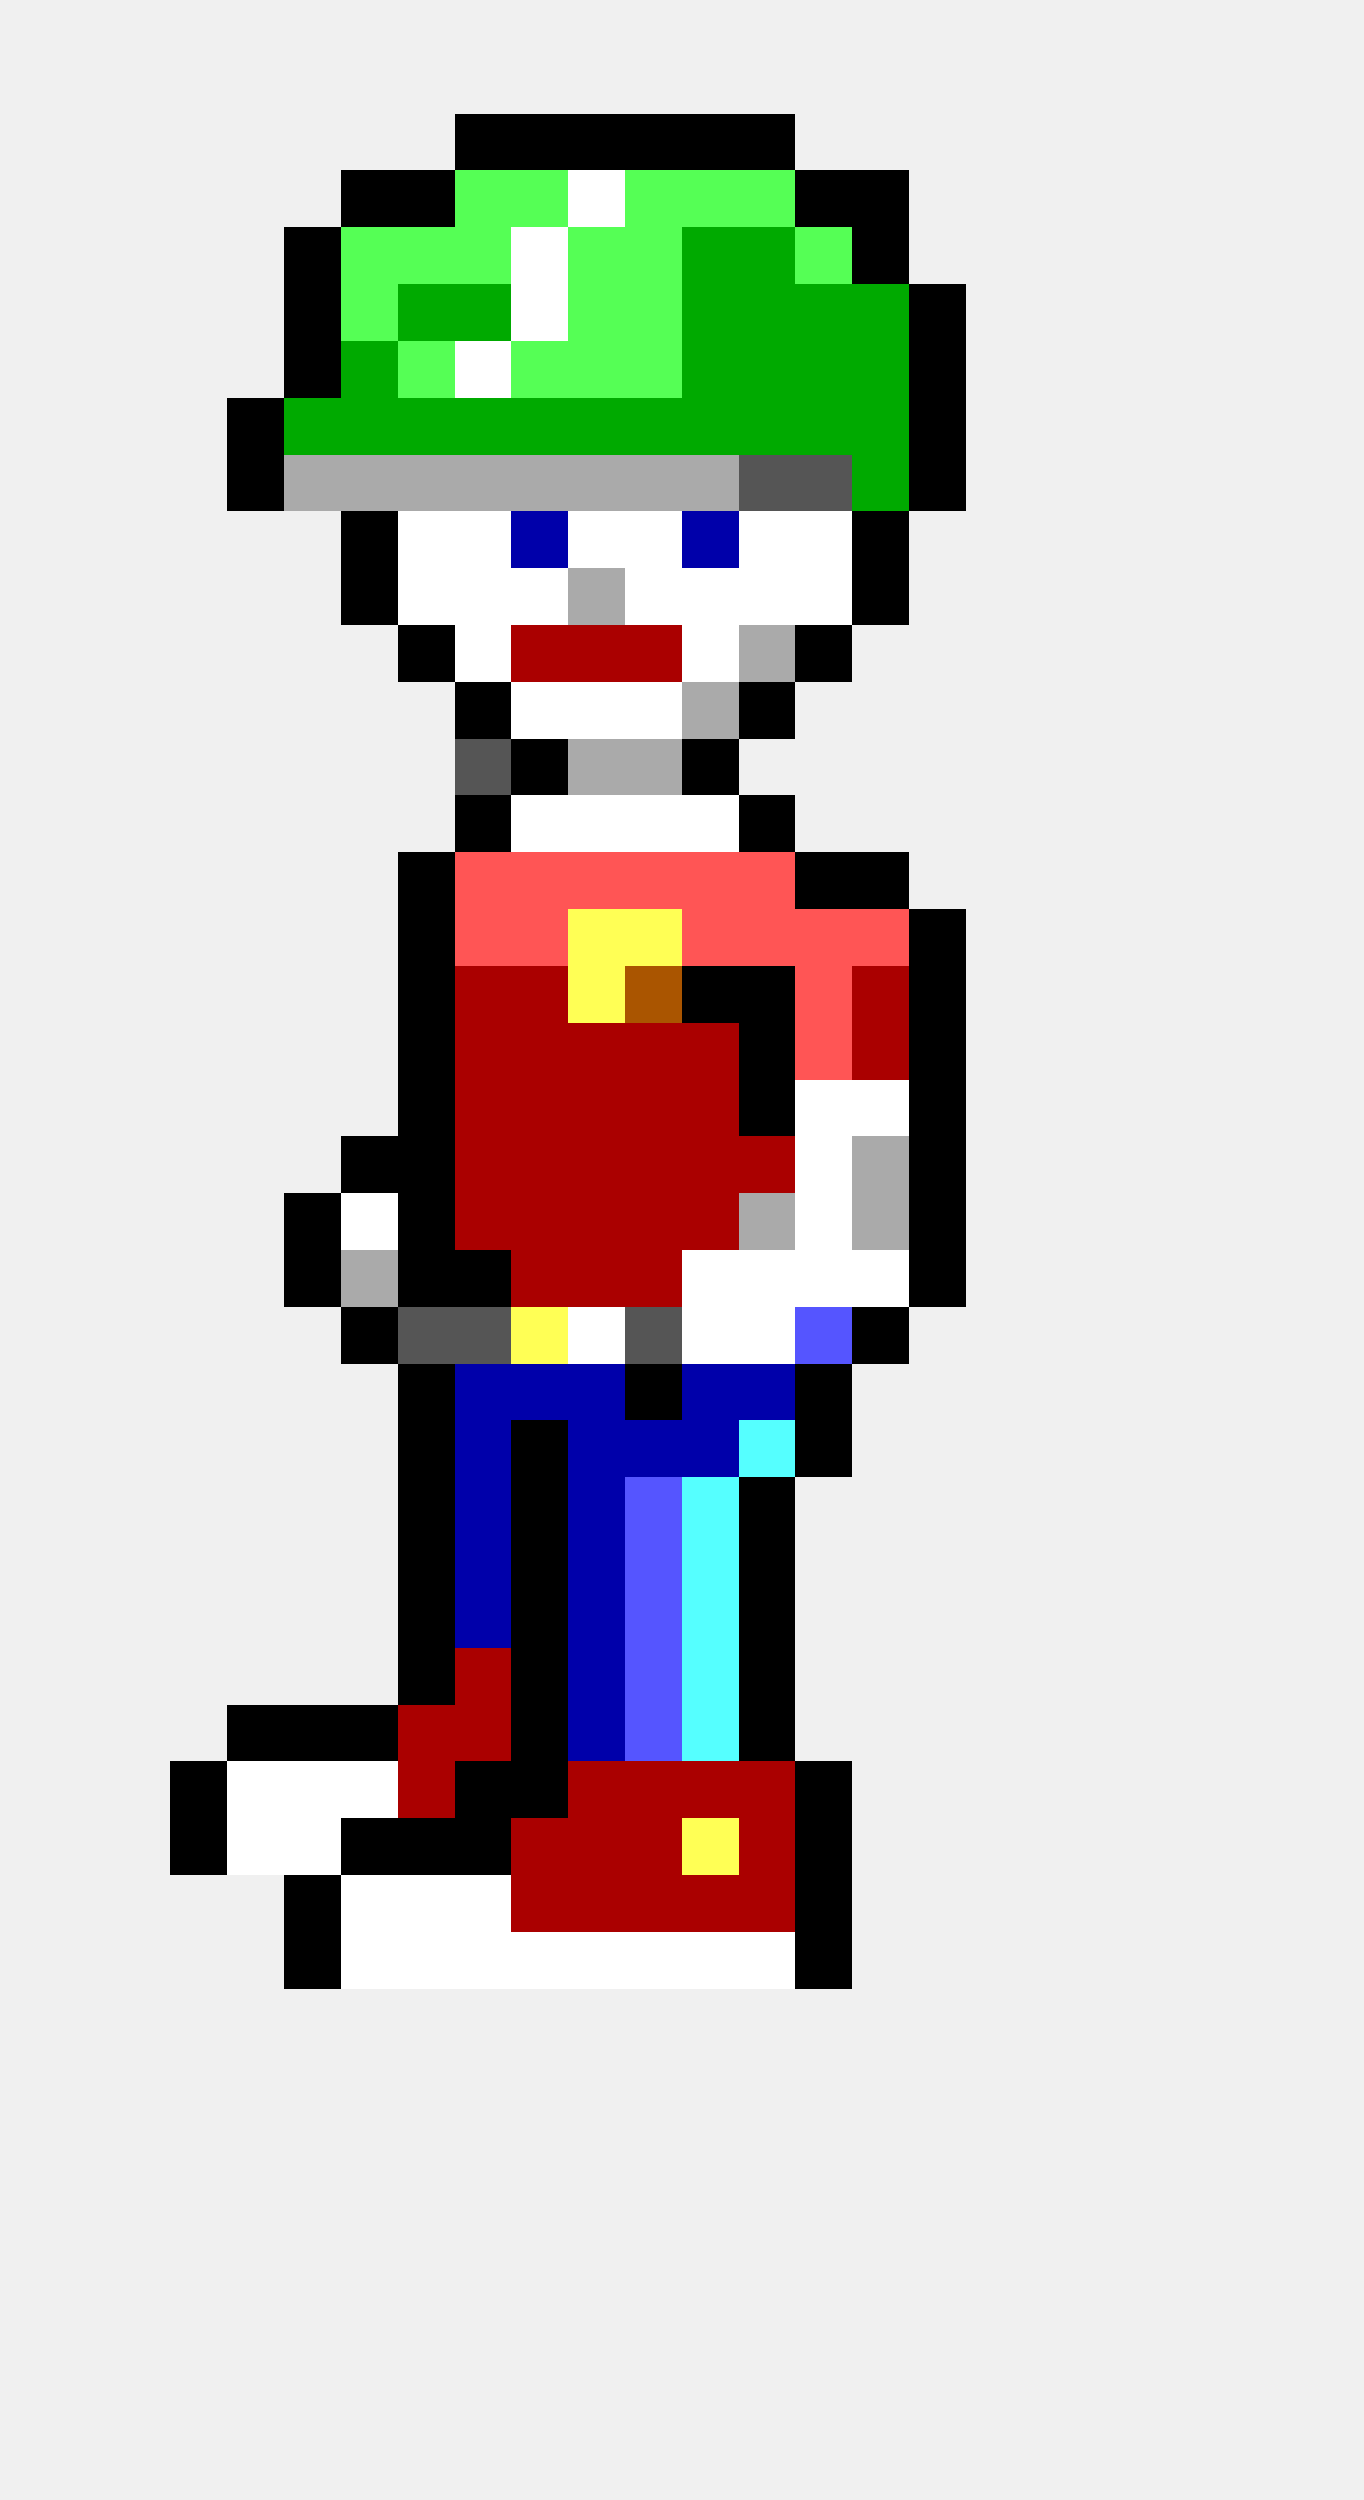
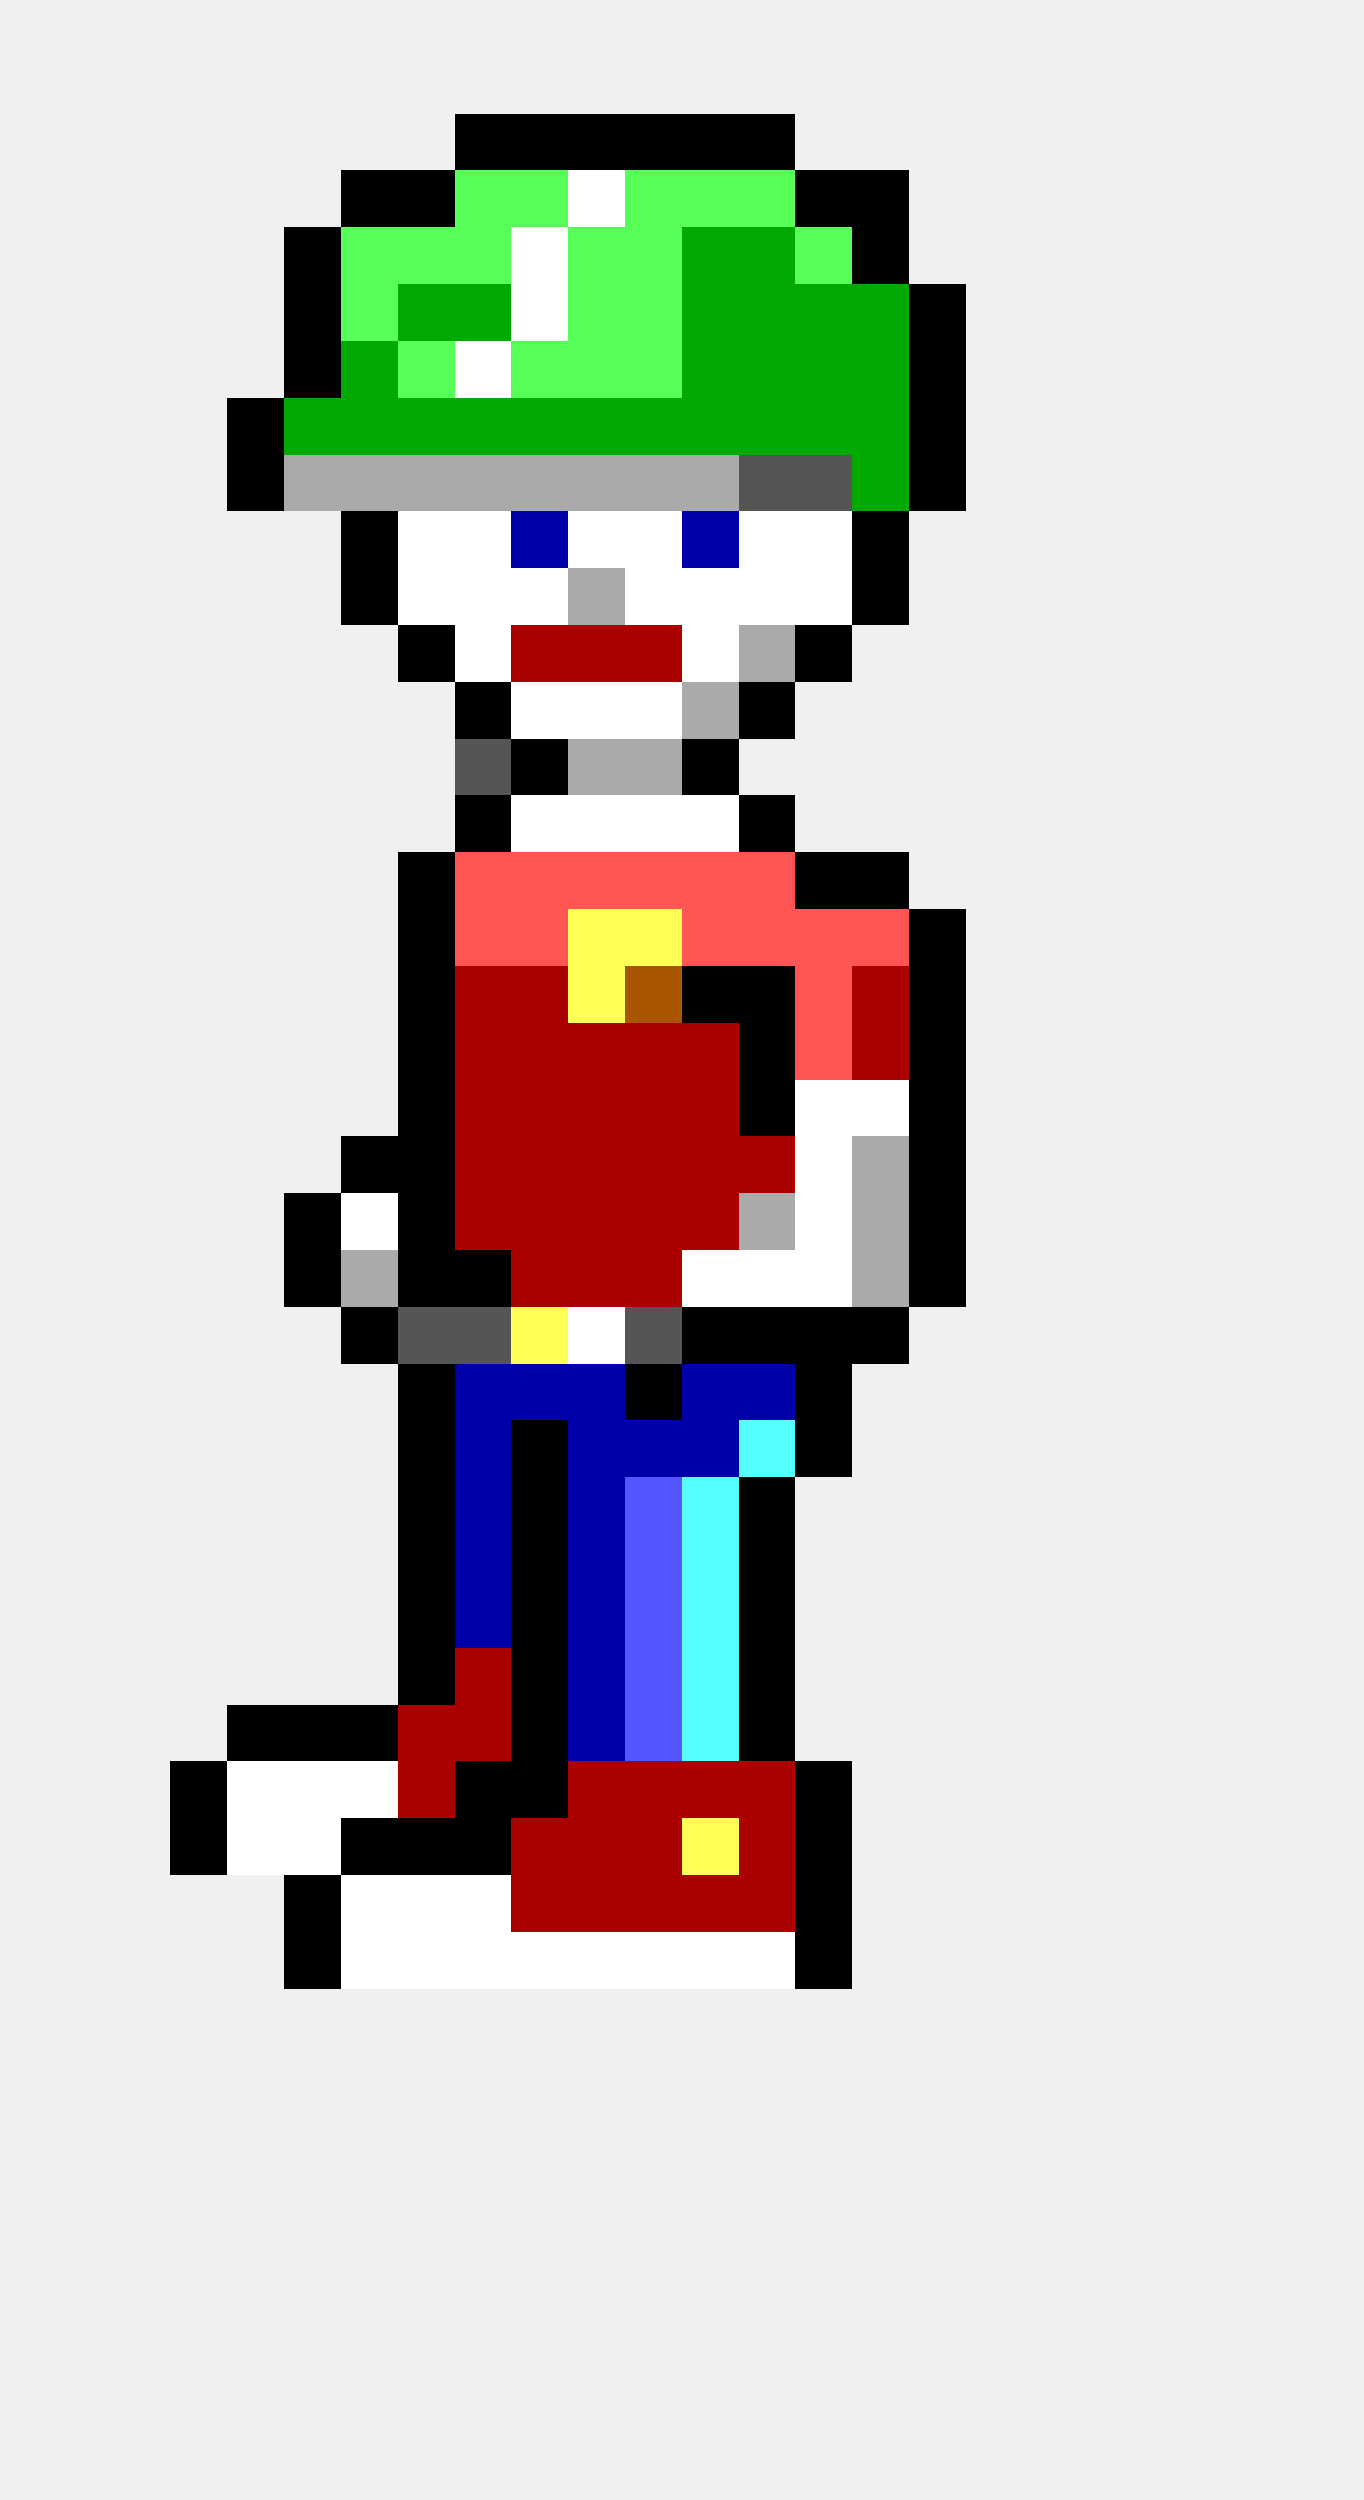
<svg xmlns="http://www.w3.org/2000/svg" width="24" height="44" viewBox="0 0 24 44" shape-rendering="crispEdges">
  <rect x="8" y="2" width="1" height="1" fill="#000000" />
  <rect x="9" y="2" width="1" height="1" fill="#000000" />
  <rect x="10" y="2" width="1" height="1" fill="#000000" />
  <rect x="11" y="2" width="1" height="1" fill="#000000" />
  <rect x="12" y="2" width="1" height="1" fill="#000000" />
  <rect x="13" y="2" width="1" height="1" fill="#000000" />
  <rect x="6" y="3" width="1" height="1" fill="#000000" />
  <rect x="7" y="3" width="1" height="1" fill="#000000" />
  <rect x="8" y="3" width="1" height="1" fill="#55ff55" />
  <rect x="9" y="3" width="1" height="1" fill="#55ff55" />
  <rect x="10" y="3" width="1" height="1" fill="#ffffff" />
  <rect x="11" y="3" width="1" height="1" fill="#55ff55" />
  <rect x="12" y="3" width="1" height="1" fill="#55ff55" />
  <rect x="13" y="3" width="1" height="1" fill="#55ff55" />
  <rect x="14" y="3" width="1" height="1" fill="#000000" />
  <rect x="15" y="3" width="1" height="1" fill="#000000" />
  <rect x="5" y="4" width="1" height="1" fill="#000000" />
  <rect x="6" y="4" width="1" height="1" fill="#55ff55" />
  <rect x="7" y="4" width="1" height="1" fill="#55ff55" />
  <rect x="8" y="4" width="1" height="1" fill="#55ff55" />
  <rect x="9" y="4" width="1" height="1" fill="#ffffff" />
  <rect x="10" y="4" width="1" height="1" fill="#55ff55" />
  <rect x="11" y="4" width="1" height="1" fill="#55ff55" />
  <rect x="12" y="4" width="1" height="1" fill="#00aa00" />
  <rect x="13" y="4" width="1" height="1" fill="#00aa00" />
  <rect x="14" y="4" width="1" height="1" fill="#55ff55" />
  <rect x="15" y="4" width="1" height="1" fill="#000000" />
  <rect x="5" y="5" width="1" height="1" fill="#000000" />
  <rect x="6" y="5" width="1" height="1" fill="#55ff55" />
  <rect x="7" y="5" width="1" height="1" fill="#00aa00" />
  <rect x="8" y="5" width="1" height="1" fill="#00aa00" />
  <rect x="9" y="5" width="1" height="1" fill="#ffffff" />
  <rect x="10" y="5" width="1" height="1" fill="#55ff55" />
  <rect x="11" y="5" width="1" height="1" fill="#55ff55" />
  <rect x="12" y="5" width="1" height="1" fill="#00aa00" />
  <rect x="13" y="5" width="1" height="1" fill="#00aa00" />
  <rect x="14" y="5" width="1" height="1" fill="#00aa00" />
  <rect x="15" y="5" width="1" height="1" fill="#00aa00" />
  <rect x="16" y="5" width="1" height="1" fill="#000000" />
  <rect x="5" y="6" width="1" height="1" fill="#000000" />
  <rect x="6" y="6" width="1" height="1" fill="#00aa00" />
  <rect x="7" y="6" width="1" height="1" fill="#55ff55" />
  <rect x="8" y="6" width="1" height="1" fill="#ffffff" />
  <rect x="9" y="6" width="1" height="1" fill="#55ff55" />
  <rect x="10" y="6" width="1" height="1" fill="#55ff55" />
  <rect x="11" y="6" width="1" height="1" fill="#55ff55" />
  <rect x="12" y="6" width="1" height="1" fill="#00aa00" />
  <rect x="13" y="6" width="1" height="1" fill="#00aa00" />
  <rect x="14" y="6" width="1" height="1" fill="#00aa00" />
  <rect x="15" y="6" width="1" height="1" fill="#00aa00" />
  <rect x="16" y="6" width="1" height="1" fill="#000000" />
  <rect x="4" y="7" width="1" height="1" fill="#000000" />
  <rect x="5" y="7" width="1" height="1" fill="#00aa00" />
  <rect x="6" y="7" width="1" height="1" fill="#00aa00" />
  <rect x="7" y="7" width="1" height="1" fill="#00aa00" />
  <rect x="8" y="7" width="1" height="1" fill="#00aa00" />
  <rect x="9" y="7" width="1" height="1" fill="#00aa00" />
  <rect x="10" y="7" width="1" height="1" fill="#00aa00" />
  <rect x="11" y="7" width="1" height="1" fill="#00aa00" />
  <rect x="12" y="7" width="1" height="1" fill="#00aa00" />
  <rect x="13" y="7" width="1" height="1" fill="#00aa00" />
  <rect x="14" y="7" width="1" height="1" fill="#00aa00" />
  <rect x="15" y="7" width="1" height="1" fill="#00aa00" />
  <rect x="16" y="7" width="1" height="1" fill="#000000" />
  <rect x="4" y="8" width="1" height="1" fill="#000000" />
  <rect x="5" y="8" width="1" height="1" fill="#aaaaaa" />
  <rect x="6" y="8" width="1" height="1" fill="#aaaaaa" />
  <rect x="7" y="8" width="1" height="1" fill="#aaaaaa" />
  <rect x="8" y="8" width="1" height="1" fill="#aaaaaa" />
  <rect x="9" y="8" width="1" height="1" fill="#aaaaaa" />
  <rect x="10" y="8" width="1" height="1" fill="#aaaaaa" />
  <rect x="11" y="8" width="1" height="1" fill="#aaaaaa" />
  <rect x="12" y="8" width="1" height="1" fill="#aaaaaa" />
  <rect x="13" y="8" width="1" height="1" fill="#555555" />
  <rect x="14" y="8" width="1" height="1" fill="#555555" />
  <rect x="15" y="8" width="1" height="1" fill="#00aa00" />
  <rect x="16" y="8" width="1" height="1" fill="#000000" />
  <rect x="6" y="9" width="1" height="1" fill="#000000" />
  <rect x="7" y="9" width="1" height="1" fill="#ffffff" />
  <rect x="8" y="9" width="1" height="1" fill="#ffffff" />
  <rect x="9" y="9" width="1" height="1" fill="#0000aa" />
  <rect x="10" y="9" width="1" height="1" fill="#ffffff" />
  <rect x="11" y="9" width="1" height="1" fill="#ffffff" />
  <rect x="12" y="9" width="1" height="1" fill="#0000aa" />
  <rect x="13" y="9" width="1" height="1" fill="#ffffff" />
  <rect x="14" y="9" width="1" height="1" fill="#ffffff" />
  <rect x="15" y="9" width="1" height="1" fill="#000000" />
  <rect x="6" y="10" width="1" height="1" fill="#000000" />
  <rect x="7" y="10" width="1" height="1" fill="#ffffff" />
  <rect x="8" y="10" width="1" height="1" fill="#ffffff" />
  <rect x="9" y="10" width="1" height="1" fill="#ffffff" />
  <rect x="10" y="10" width="1" height="1" fill="#aaaaaa" />
  <rect x="11" y="10" width="1" height="1" fill="#ffffff" />
  <rect x="12" y="10" width="1" height="1" fill="#ffffff" />
  <rect x="13" y="10" width="1" height="1" fill="#ffffff" />
  <rect x="14" y="10" width="1" height="1" fill="#ffffff" />
  <rect x="15" y="10" width="1" height="1" fill="#000000" />
  <rect x="7" y="11" width="1" height="1" fill="#000000" />
  <rect x="8" y="11" width="1" height="1" fill="#ffffff" />
  <rect x="9" y="11" width="1" height="1" fill="#aa0000" />
  <rect x="10" y="11" width="1" height="1" fill="#aa0000" />
  <rect x="11" y="11" width="1" height="1" fill="#aa0000" />
  <rect x="12" y="11" width="1" height="1" fill="#ffffff" />
  <rect x="13" y="11" width="1" height="1" fill="#aaaaaa" />
  <rect x="14" y="11" width="1" height="1" fill="#000000" />
  <rect x="8" y="12" width="1" height="1" fill="#000000" />
  <rect x="9" y="12" width="1" height="1" fill="#ffffff" />
  <rect x="10" y="12" width="1" height="1" fill="#ffffff" />
  <rect x="11" y="12" width="1" height="1" fill="#ffffff" />
  <rect x="12" y="12" width="1" height="1" fill="#aaaaaa" />
  <rect x="13" y="12" width="1" height="1" fill="#000000" />
  <rect x="8" y="13" width="1" height="1" fill="#555555" />
  <rect x="9" y="13" width="1" height="1" fill="#000000" />
  <rect x="10" y="13" width="1" height="1" fill="#aaaaaa" />
  <rect x="11" y="13" width="1" height="1" fill="#aaaaaa" />
  <rect x="12" y="13" width="1" height="1" fill="#000000" />
  <rect x="8" y="14" width="1" height="1" fill="#000000" />
  <rect x="9" y="14" width="1" height="1" fill="#ffffff" />
  <rect x="10" y="14" width="1" height="1" fill="#ffffff" />
  <rect x="11" y="14" width="1" height="1" fill="#ffffff" />
  <rect x="12" y="14" width="1" height="1" fill="#ffffff" />
  <rect x="13" y="14" width="1" height="1" fill="#000000" />
  <rect x="7" y="15" width="1" height="1" fill="#000000" />
  <rect x="8" y="15" width="1" height="1" fill="#ff5555" />
  <rect x="9" y="15" width="1" height="1" fill="#ff5555" />
  <rect x="10" y="15" width="1" height="1" fill="#ff5555" />
  <rect x="11" y="15" width="1" height="1" fill="#ff5555" />
  <rect x="12" y="15" width="1" height="1" fill="#ff5555" />
  <rect x="13" y="15" width="1" height="1" fill="#ff5555" />
  <rect x="14" y="15" width="1" height="1" fill="#000000" />
  <rect x="15" y="15" width="1" height="1" fill="#000000" />
  <rect x="7" y="16" width="1" height="1" fill="#000000" />
  <rect x="8" y="16" width="1" height="1" fill="#ff5555" />
  <rect x="9" y="16" width="1" height="1" fill="#ff5555" />
  <rect x="10" y="16" width="1" height="1" fill="#ffff55" />
  <rect x="11" y="16" width="1" height="1" fill="#ffff55" />
  <rect x="12" y="16" width="1" height="1" fill="#ff5555" />
  <rect x="13" y="16" width="1" height="1" fill="#ff5555" />
  <rect x="14" y="16" width="1" height="1" fill="#ff5555" />
  <rect x="15" y="16" width="1" height="1" fill="#ff5555" />
  <rect x="16" y="16" width="1" height="1" fill="#000000" />
  <rect x="7" y="17" width="1" height="1" fill="#000000" />
  <rect x="8" y="17" width="1" height="1" fill="#aa0000" />
  <rect x="9" y="17" width="1" height="1" fill="#aa0000" />
  <rect x="10" y="17" width="1" height="1" fill="#ffff55" />
  <rect x="11" y="17" width="1" height="1" fill="#aa5500" />
  <rect x="12" y="17" width="1" height="1" fill="#000000" />
  <rect x="13" y="17" width="1" height="1" fill="#000000" />
  <rect x="14" y="17" width="1" height="1" fill="#ff5555" />
  <rect x="15" y="17" width="1" height="1" fill="#aa0000" />
  <rect x="16" y="17" width="1" height="1" fill="#000000" />
  <rect x="7" y="18" width="1" height="1" fill="#000000" />
  <rect x="8" y="18" width="1" height="1" fill="#aa0000" />
  <rect x="9" y="18" width="1" height="1" fill="#aa0000" />
  <rect x="10" y="18" width="1" height="1" fill="#aa0000" />
  <rect x="11" y="18" width="1" height="1" fill="#aa0000" />
  <rect x="12" y="18" width="1" height="1" fill="#aa0000" />
  <rect x="13" y="18" width="1" height="1" fill="#000000" />
  <rect x="14" y="18" width="1" height="1" fill="#ff5555" />
  <rect x="15" y="18" width="1" height="1" fill="#aa0000" />
  <rect x="16" y="18" width="1" height="1" fill="#000000" />
  <rect x="7" y="19" width="1" height="1" fill="#000000" />
  <rect x="8" y="19" width="1" height="1" fill="#aa0000" />
  <rect x="9" y="19" width="1" height="1" fill="#aa0000" />
  <rect x="10" y="19" width="1" height="1" fill="#aa0000" />
  <rect x="11" y="19" width="1" height="1" fill="#aa0000" />
  <rect x="12" y="19" width="1" height="1" fill="#aa0000" />
  <rect x="13" y="19" width="1" height="1" fill="#000000" />
  <rect x="14" y="19" width="1" height="1" fill="#ffffff" />
  <rect x="15" y="19" width="1" height="1" fill="#ffffff" />
  <rect x="16" y="19" width="1" height="1" fill="#000000" />
  <rect x="6" y="20" width="1" height="1" fill="#000000" />
  <rect x="7" y="20" width="1" height="1" fill="#000000" />
  <rect x="8" y="20" width="1" height="1" fill="#aa0000" />
  <rect x="9" y="20" width="1" height="1" fill="#aa0000" />
  <rect x="10" y="20" width="1" height="1" fill="#aa0000" />
  <rect x="11" y="20" width="1" height="1" fill="#aa0000" />
  <rect x="12" y="20" width="1" height="1" fill="#aa0000" />
  <rect x="13" y="20" width="1" height="1" fill="#aa0000" />
  <rect x="14" y="20" width="1" height="1" fill="#ffffff" />
  <rect x="15" y="20" width="1" height="1" fill="#aaaaaa" />
  <rect x="16" y="20" width="1" height="1" fill="#000000" />
  <rect x="5" y="21" width="1" height="1" fill="#000000" />
  <rect x="6" y="21" width="1" height="1" fill="#ffffff" />
  <rect x="7" y="21" width="1" height="1" fill="#000000" />
  <rect x="8" y="21" width="1" height="1" fill="#aa0000" />
  <rect x="9" y="21" width="1" height="1" fill="#aa0000" />
  <rect x="10" y="21" width="1" height="1" fill="#aa0000" />
  <rect x="11" y="21" width="1" height="1" fill="#aa0000" />
  <rect x="12" y="21" width="1" height="1" fill="#aa0000" />
  <rect x="13" y="21" width="1" height="1" fill="#aaaaaa" />
  <rect x="14" y="21" width="1" height="1" fill="#ffffff" />
  <rect x="15" y="21" width="1" height="1" fill="#aaaaaa" />
  <rect x="16" y="21" width="1" height="1" fill="#000000" />
  <rect x="5" y="22" width="1" height="1" fill="#000000" />
  <rect x="6" y="22" width="1" height="1" fill="#aaaaaa" />
  <rect x="7" y="22" width="1" height="1" fill="#000000" />
  <rect x="8" y="22" width="1" height="1" fill="#000000" />
  <rect x="9" y="22" width="1" height="1" fill="#aa0000" />
  <rect x="10" y="22" width="1" height="1" fill="#aa0000" />
  <rect x="11" y="22" width="1" height="1" fill="#aa0000" />
  <rect x="12" y="22" width="1" height="1" fill="#ffffff" />
  <rect x="13" y="22" width="1" height="1" fill="#ffffff" />
  <rect x="14" y="22" width="1" height="1" fill="#ffffff" />
-   <rect x="15" y="22" width="1" height="1" fill="#ffffff" />
+   <rect x="15" y="22" width="1" height="1" fill="#aaaaaa" />
  <rect x="16" y="22" width="1" height="1" fill="#000000" />
  <rect x="6" y="23" width="1" height="1" fill="#000000" />
  <rect x="7" y="23" width="1" height="1" fill="#555555" />
  <rect x="8" y="23" width="1" height="1" fill="#555555" />
  <rect x="9" y="23" width="1" height="1" fill="#ffff55" />
  <rect x="10" y="23" width="1" height="1" fill="#ffffff" />
  <rect x="11" y="23" width="1" height="1" fill="#555555" />
-   <rect x="12" y="23" width="1" height="1" fill="#ffffff" />
-   <rect x="13" y="23" width="1" height="1" fill="#ffffff" />
-   <rect x="14" y="23" width="1" height="1" fill="#5555ff" />
+   <rect x="12" y="23" width="1" height="1" fill="#000000" />
+   <rect x="13" y="23" width="1" height="1" fill="#000000" />
+   <rect x="14" y="23" width="1" height="1" fill="#000000" />
  <rect x="15" y="23" width="1" height="1" fill="#000000" />
  <rect x="7" y="24" width="1" height="1" fill="#000000" />
  <rect x="8" y="24" width="1" height="1" fill="#0000aa" />
  <rect x="9" y="24" width="1" height="1" fill="#0000aa" />
  <rect x="10" y="24" width="1" height="1" fill="#0000aa" />
  <rect x="11" y="24" width="1" height="1" fill="#000000" />
  <rect x="12" y="24" width="1" height="1" fill="#0000aa" />
  <rect x="13" y="24" width="1" height="1" fill="#0000aa" />
  <rect x="14" y="24" width="1" height="1" fill="#000000" />
  <rect x="7" y="25" width="1" height="1" fill="#000000" />
  <rect x="8" y="25" width="1" height="1" fill="#0000aa" />
  <rect x="9" y="25" width="1" height="1" fill="#000000" />
  <rect x="10" y="25" width="1" height="1" fill="#0000aa" />
  <rect x="11" y="25" width="1" height="1" fill="#0000aa" />
  <rect x="12" y="25" width="1" height="1" fill="#0000aa" />
  <rect x="13" y="25" width="1" height="1" fill="#55ffff" />
  <rect x="14" y="25" width="1" height="1" fill="#000000" />
  <rect x="7" y="26" width="1" height="1" fill="#000000" />
  <rect x="8" y="26" width="1" height="1" fill="#0000aa" />
  <rect x="9" y="26" width="1" height="1" fill="#000000" />
  <rect x="10" y="26" width="1" height="1" fill="#0000aa" />
  <rect x="11" y="26" width="1" height="1" fill="#5555ff" />
  <rect x="12" y="26" width="1" height="1" fill="#55ffff" />
  <rect x="13" y="26" width="1" height="1" fill="#000000" />
  <rect x="7" y="27" width="1" height="1" fill="#000000" />
  <rect x="8" y="27" width="1" height="1" fill="#0000aa" />
  <rect x="9" y="27" width="1" height="1" fill="#000000" />
  <rect x="10" y="27" width="1" height="1" fill="#0000aa" />
  <rect x="11" y="27" width="1" height="1" fill="#5555ff" />
  <rect x="12" y="27" width="1" height="1" fill="#55ffff" />
  <rect x="13" y="27" width="1" height="1" fill="#000000" />
  <rect x="7" y="28" width="1" height="1" fill="#000000" />
  <rect x="8" y="28" width="1" height="1" fill="#0000aa" />
  <rect x="9" y="28" width="1" height="1" fill="#000000" />
  <rect x="10" y="28" width="1" height="1" fill="#0000aa" />
  <rect x="11" y="28" width="1" height="1" fill="#5555ff" />
  <rect x="12" y="28" width="1" height="1" fill="#55ffff" />
  <rect x="13" y="28" width="1" height="1" fill="#000000" />
  <rect x="7" y="29" width="1" height="1" fill="#000000" />
  <rect x="8" y="29" width="1" height="1" fill="#aa0000" />
  <rect x="9" y="29" width="1" height="1" fill="#000000" />
  <rect x="10" y="29" width="1" height="1" fill="#0000aa" />
  <rect x="11" y="29" width="1" height="1" fill="#5555ff" />
  <rect x="12" y="29" width="1" height="1" fill="#55ffff" />
  <rect x="13" y="29" width="1" height="1" fill="#000000" />
  <rect x="4" y="30" width="1" height="1" fill="#000000" />
  <rect x="5" y="30" width="1" height="1" fill="#000000" />
  <rect x="6" y="30" width="1" height="1" fill="#000000" />
  <rect x="7" y="30" width="1" height="1" fill="#aa0000" />
  <rect x="8" y="30" width="1" height="1" fill="#aa0000" />
  <rect x="9" y="30" width="1" height="1" fill="#000000" />
  <rect x="10" y="30" width="1" height="1" fill="#0000aa" />
  <rect x="11" y="30" width="1" height="1" fill="#5555ff" />
  <rect x="12" y="30" width="1" height="1" fill="#55ffff" />
  <rect x="13" y="30" width="1" height="1" fill="#000000" />
  <rect x="3" y="31" width="1" height="1" fill="#000000" />
  <rect x="4" y="31" width="1" height="1" fill="#ffffff" />
  <rect x="5" y="31" width="1" height="1" fill="#ffffff" />
  <rect x="6" y="31" width="1" height="1" fill="#ffffff" />
  <rect x="7" y="31" width="1" height="1" fill="#aa0000" />
  <rect x="8" y="31" width="1" height="1" fill="#000000" />
  <rect x="9" y="31" width="1" height="1" fill="#000000" />
  <rect x="10" y="31" width="1" height="1" fill="#aa0000" />
  <rect x="11" y="31" width="1" height="1" fill="#aa0000" />
  <rect x="12" y="31" width="1" height="1" fill="#aa0000" />
  <rect x="13" y="31" width="1" height="1" fill="#aa0000" />
  <rect x="14" y="31" width="1" height="1" fill="#000000" />
  <rect x="3" y="32" width="1" height="1" fill="#000000" />
  <rect x="4" y="32" width="1" height="1" fill="#ffffff" />
  <rect x="5" y="32" width="1" height="1" fill="#ffffff" />
  <rect x="6" y="32" width="1" height="1" fill="#000000" />
  <rect x="7" y="32" width="1" height="1" fill="#000000" />
  <rect x="8" y="32" width="1" height="1" fill="#000000" />
  <rect x="9" y="32" width="1" height="1" fill="#aa0000" />
  <rect x="10" y="32" width="1" height="1" fill="#aa0000" />
  <rect x="11" y="32" width="1" height="1" fill="#aa0000" />
  <rect x="12" y="32" width="1" height="1" fill="#ffff55" />
  <rect x="13" y="32" width="1" height="1" fill="#aa0000" />
  <rect x="14" y="32" width="1" height="1" fill="#000000" />
  <rect x="5" y="33" width="1" height="1" fill="#000000" />
  <rect x="6" y="33" width="1" height="1" fill="#ffffff" />
  <rect x="7" y="33" width="1" height="1" fill="#ffffff" />
  <rect x="8" y="33" width="1" height="1" fill="#ffffff" />
  <rect x="9" y="33" width="1" height="1" fill="#aa0000" />
  <rect x="10" y="33" width="1" height="1" fill="#aa0000" />
  <rect x="11" y="33" width="1" height="1" fill="#aa0000" />
  <rect x="12" y="33" width="1" height="1" fill="#aa0000" />
  <rect x="13" y="33" width="1" height="1" fill="#aa0000" />
  <rect x="14" y="33" width="1" height="1" fill="#000000" />
  <rect x="5" y="34" width="1" height="1" fill="#000000" />
  <rect x="6" y="34" width="1" height="1" fill="#ffffff" />
  <rect x="7" y="34" width="1" height="1" fill="#ffffff" />
  <rect x="8" y="34" width="1" height="1" fill="#ffffff" />
  <rect x="9" y="34" width="1" height="1" fill="#ffffff" />
  <rect x="10" y="34" width="1" height="1" fill="#ffffff" />
  <rect x="11" y="34" width="1" height="1" fill="#ffffff" />
  <rect x="12" y="34" width="1" height="1" fill="#ffffff" />
  <rect x="13" y="34" width="1" height="1" fill="#ffffff" />
  <rect x="14" y="34" width="1" height="1" fill="#000000" />
</svg>
